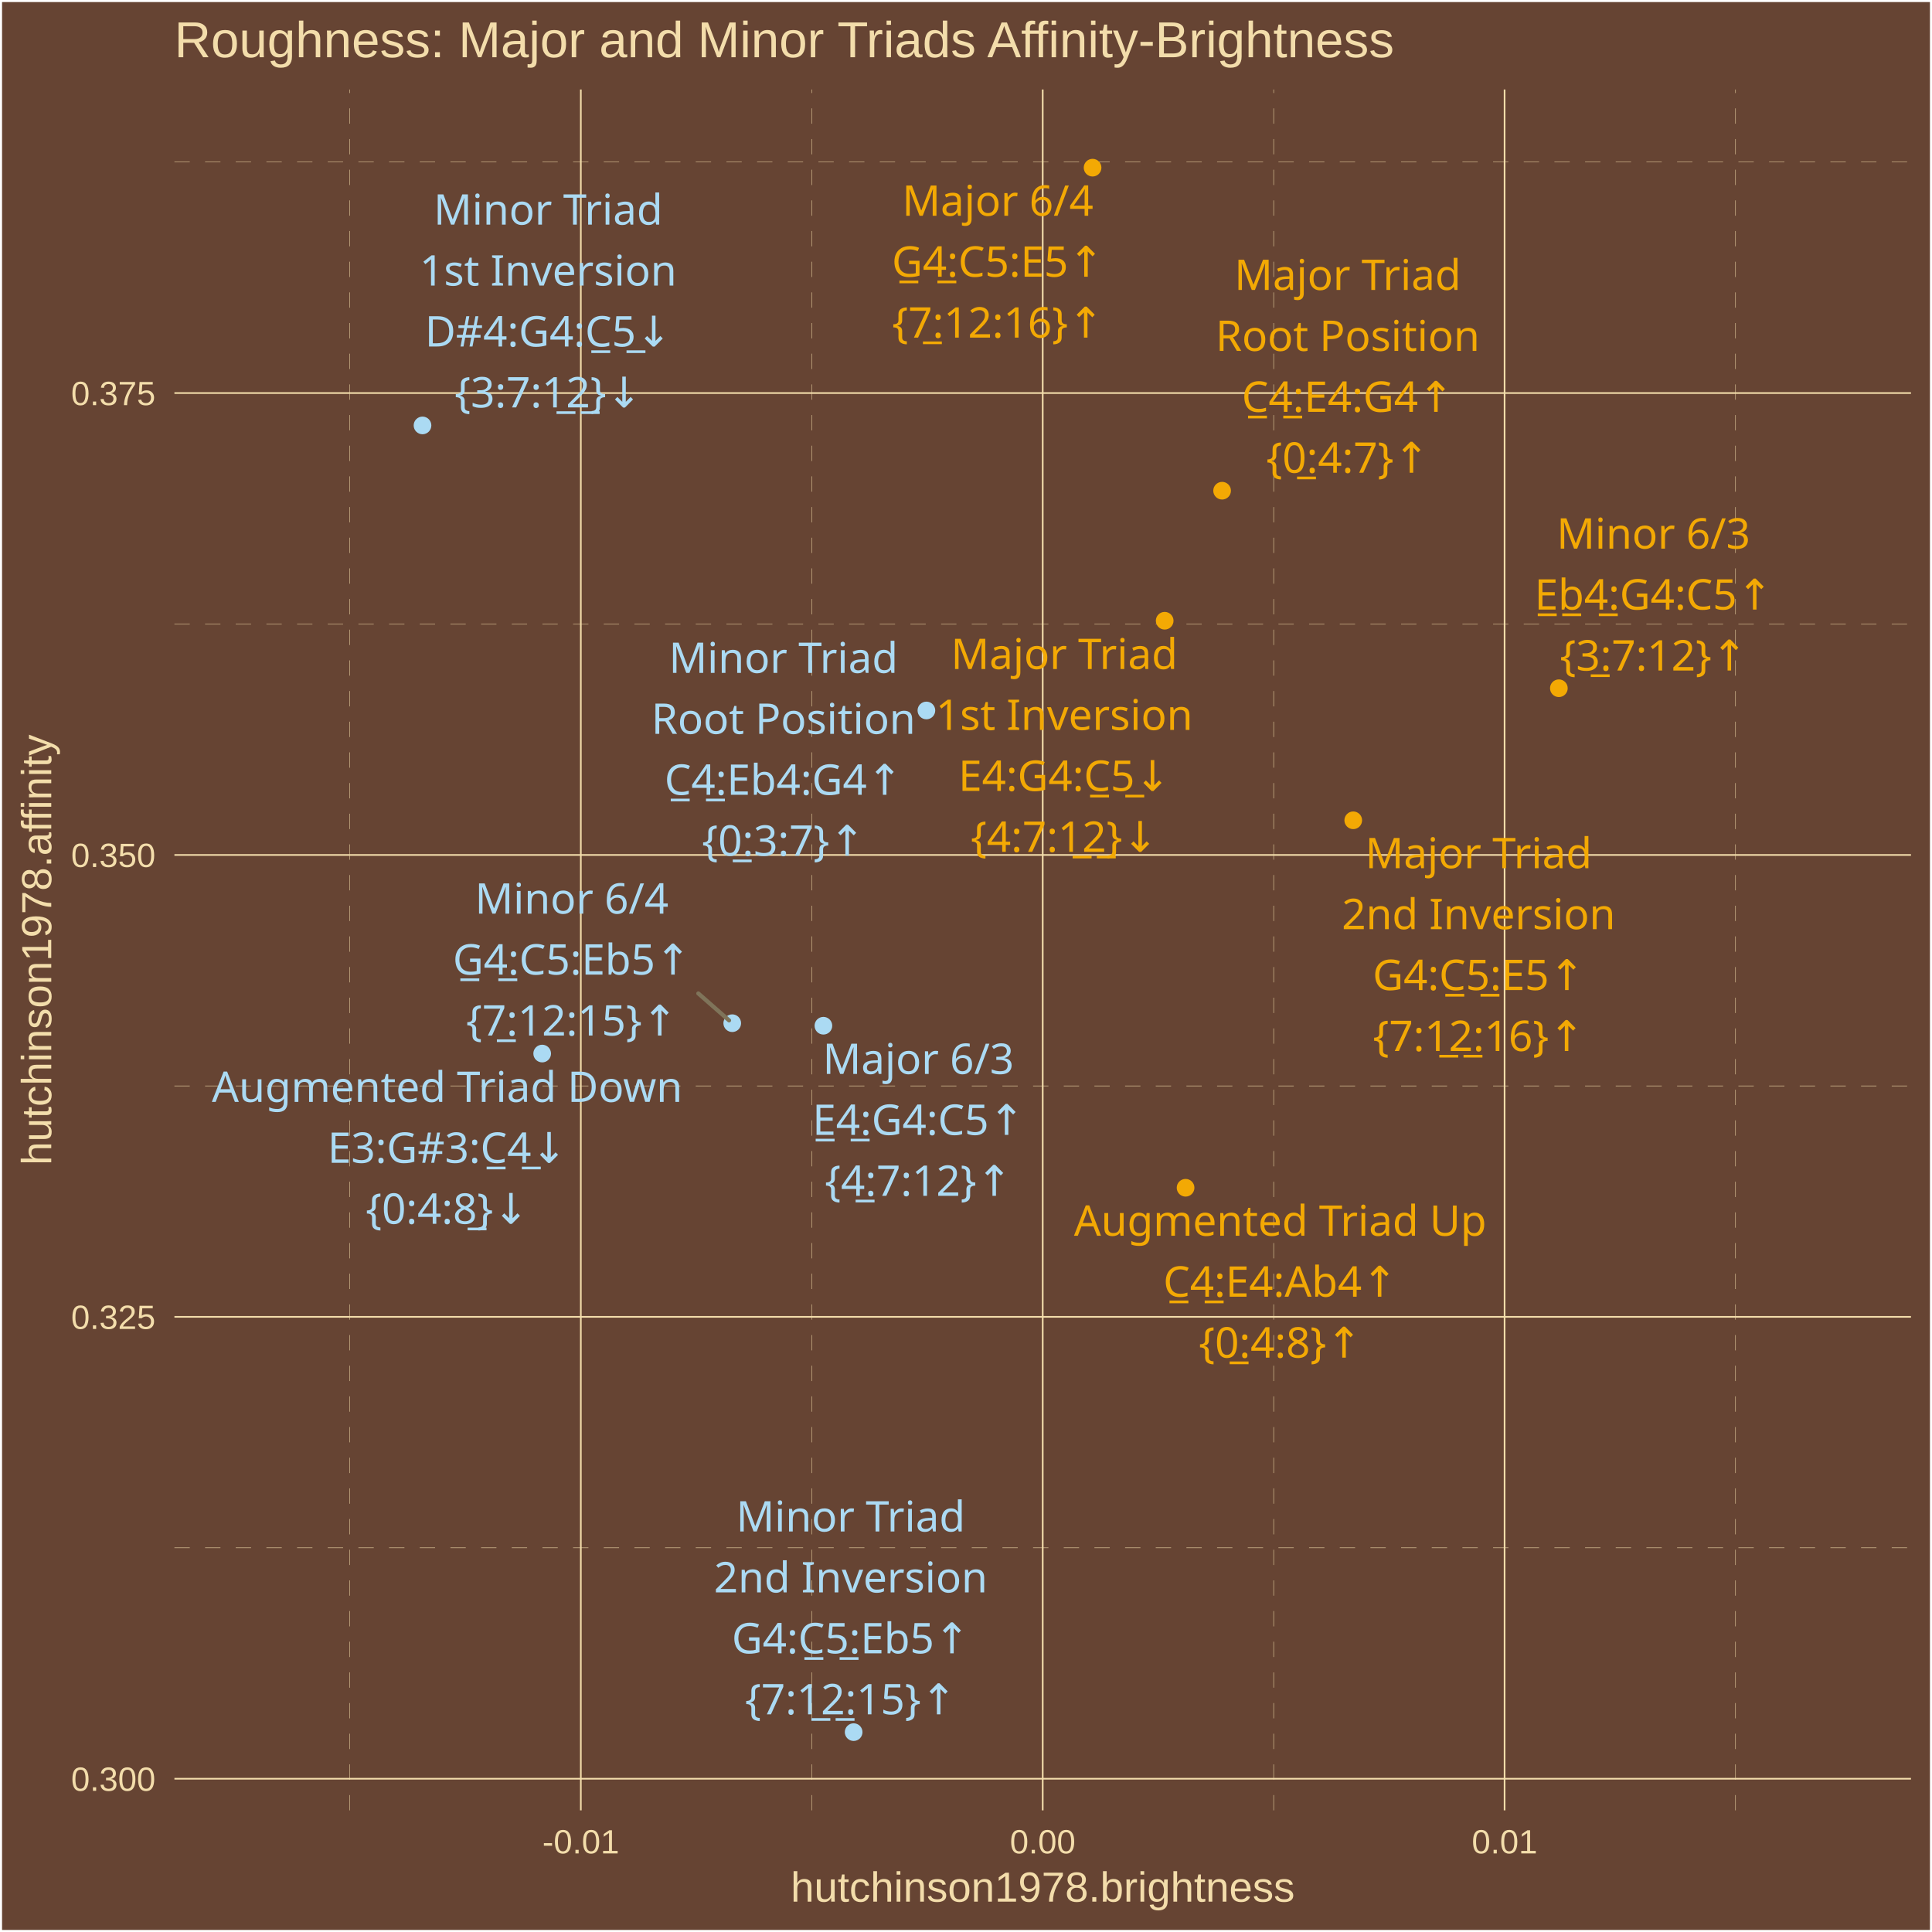
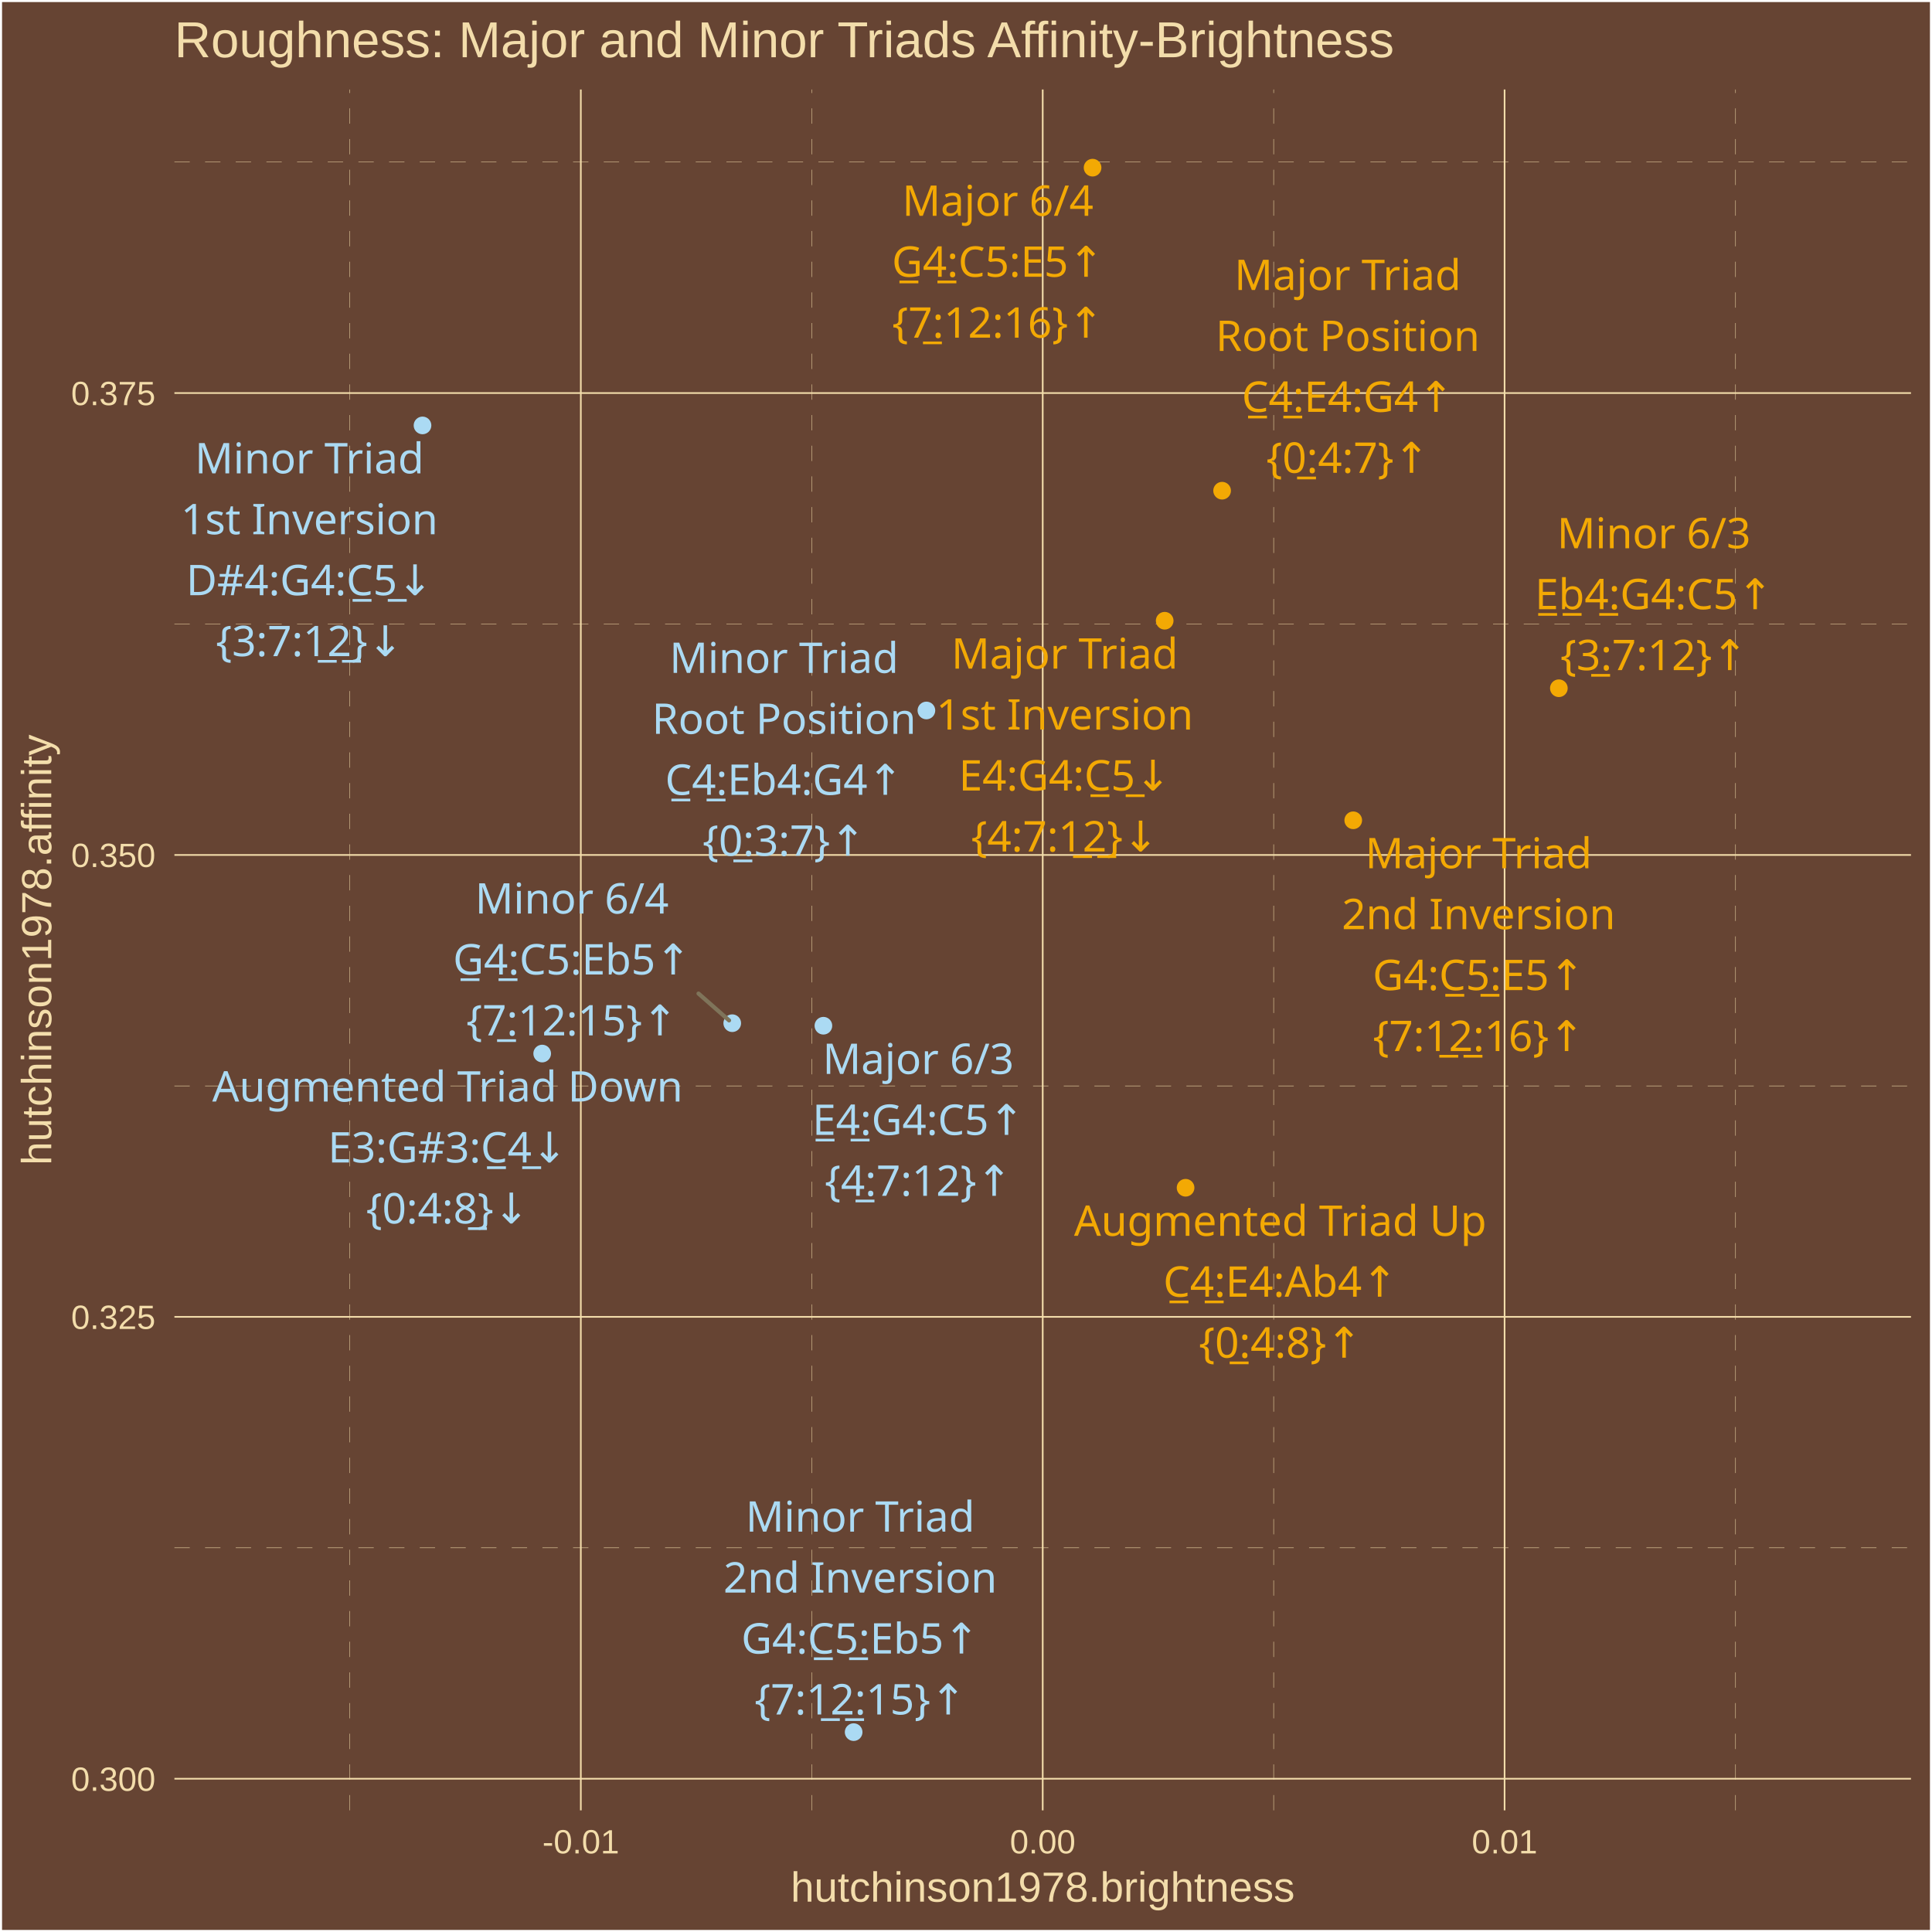
<svg xmlns="http://www.w3.org/2000/svg" class="svglite" width="504.00pt" height="504.00pt" viewBox="0 0 504.00 504.00">
  <defs>
    <style type="text/css">
    .svglite line, .svglite polyline, .svglite polygon, .svglite path, .svglite rect, .svglite circle {
      fill: none;
      stroke: #000000;
      stroke-linecap: round;
      stroke-linejoin: round;
      stroke-miterlimit: 10.00;
    }
    .svglite text {
      white-space: pre;
    }
  </style>
  </defs>
  <rect width="100%" height="100%" style="stroke: none; fill: #664433;" />
  <defs>
    <clipPath id="cpMC4wMHw1MDQuMDB8MC4wMHw1MDQuMDA=">
      <rect x="0.00" y="0.00" width="504.00" height="504.00" />
    </clipPath>
  </defs>
  <g clip-path="url(#cpMC4wMHw1MDQuMDB8MC4wMHw1MDQuMDA=)">
    <rect x="0.00" y="-0" width="504.00" height="504.00" style="stroke-width: 1.07; stroke: #FFFFFF; fill: #664433;" />
  </g>
  <defs>
    <clipPath id="cpNDUuNTB8NDk4LjUyfDIzLjM0fDQ3Mi4yNw==">
      <rect x="45.50" y="23.34" width="453.02" height="448.93" />
    </clipPath>
  </defs>
  <g clip-path="url(#cpNDUuNTB8NDk4LjUyfDIzLjM0fDQ3Mi4yNw==)">
    <rect x="45.50" y="23.34" width="453.02" height="448.93" style="stroke-width: 1.07; stroke: none; fill: #664433;" />
    <polyline points="45.50,403.77 498.52,403.77 " style="stroke-width: 0.11; stroke: #F3DDAB; stroke-dasharray: 4.00,4.00; stroke-linecap: butt;" />
    <polyline points="45.50,283.28 498.52,283.28 " style="stroke-width: 0.11; stroke: #F3DDAB; stroke-dasharray: 4.00,4.00; stroke-linecap: butt;" />
    <polyline points="45.50,162.78 498.52,162.78 " style="stroke-width: 0.11; stroke: #F3DDAB; stroke-dasharray: 4.00,4.00; stroke-linecap: butt;" />
    <polyline points="45.50,42.28 498.52,42.28 " style="stroke-width: 0.11; stroke: #F3DDAB; stroke-dasharray: 4.00,4.00; stroke-linecap: butt;" />
    <polyline points="91.27,472.27 91.27,23.34 " style="stroke-width: 0.11; stroke: #F3DDAB; stroke-dasharray: 4.00,4.00; stroke-linecap: butt;" />
    <polyline points="211.76,472.27 211.76,23.34 " style="stroke-width: 0.11; stroke: #F3DDAB; stroke-dasharray: 4.00,4.00; stroke-linecap: butt;" />
    <polyline points="332.26,472.27 332.26,23.34 " style="stroke-width: 0.11; stroke: #F3DDAB; stroke-dasharray: 4.00,4.00; stroke-linecap: butt;" />
    <polyline points="452.75,472.27 452.75,23.34 " style="stroke-width: 0.11; stroke: #F3DDAB; stroke-dasharray: 4.00,4.00; stroke-linecap: butt;" />
    <polyline points="45.50,464.02 498.52,464.02 " style="stroke-width: 0.43; stroke: #F3DDAB; stroke-linecap: butt;" />
    <polyline points="45.50,343.53 498.52,343.53 " style="stroke-width: 0.43; stroke: #F3DDAB; stroke-linecap: butt;" />
    <polyline points="45.50,223.03 498.52,223.03 " style="stroke-width: 0.43; stroke: #F3DDAB; stroke-linecap: butt;" />
    <polyline points="45.50,102.53 498.52,102.53 " style="stroke-width: 0.43; stroke: #F3DDAB; stroke-linecap: butt;" />
    <polyline points="151.52,472.27 151.52,23.34 " style="stroke-width: 0.43; stroke: #F3DDAB; stroke-linecap: butt;" />
    <polyline points="272.01,472.27 272.01,23.34 " style="stroke-width: 0.43; stroke: #F3DDAB; stroke-linecap: butt;" />
    <polyline points="392.50,472.27 392.50,23.34 " style="stroke-width: 0.43; stroke: #F3DDAB; stroke-linecap: butt;" />
    <circle cx="318.81" cy="128.01" r="1.95" style="stroke-width: 0.71; stroke: #F3A904; fill: #F3A904;" />
    <circle cx="303.83" cy="161.93" r="1.95" style="stroke-width: 0.71; stroke: #F3A904; fill: #F3A904;" />
    <circle cx="353.02" cy="213.99" r="1.95" style="stroke-width: 0.71; stroke: #F3A904; fill: #F3A904;" />
    <circle cx="214.80" cy="267.58" r="1.95" style="stroke-width: 0.71; stroke: #ABDAF3; fill: #ABDAF3;" />
    <circle cx="285.02" cy="43.74" r="1.95" style="stroke-width: 0.71; stroke: #F3A904; fill: #F3A904;" />
    <circle cx="309.28" cy="309.85" r="1.95" style="stroke-width: 0.71; stroke: #F3A904; fill: #F3A904;" />
    <circle cx="141.44" cy="274.84" r="1.95" style="stroke-width: 0.71; stroke: #ABDAF3; fill: #ABDAF3;" />
    <circle cx="241.67" cy="185.34" r="1.95" style="stroke-width: 0.71; stroke: #ABDAF3; fill: #ABDAF3;" />
    <circle cx="110.22" cy="110.98" r="1.95" style="stroke-width: 0.71; stroke: #ABDAF3; fill: #ABDAF3;" />
    <circle cx="222.69" cy="451.86" r="1.95" style="stroke-width: 0.71; stroke: #ABDAF3; fill: #ABDAF3;" />
    <circle cx="406.66" cy="179.54" r="1.95" style="stroke-width: 0.71; stroke: #F3A904; fill: #F3A904;" />
    <circle cx="191.02" cy="266.92" r="1.95" style="stroke-width: 0.71; stroke: #ABDAF3; fill: #ABDAF3;" />
-     <line x1="182.17" y1="259.16" x2="190.19" y2="266.19" style="stroke-width: 1.07; stroke: #7F745A;" />
-     <text x="351.57" y="75.64" text-anchor="middle" style="font-size: 11.04px;fill: #F3A904; font-family: &quot;Arial Unicode MS&quot;;" textLength="55.77px" lengthAdjust="spacingAndGlyphs">Major Triad</text>
-     <text x="351.57" y="91.54" text-anchor="middle" style="font-size: 11.04px;fill: #F3A904; font-family: &quot;Arial Unicode MS&quot;;" textLength="65.61px" lengthAdjust="spacingAndGlyphs">Root Position</text>
-     <text x="351.57" y="107.44" text-anchor="middle" style="font-size: 11.04px;fill: #F3A904; font-family: &quot;Arial Unicode MS&quot;;" textLength="56.30px" lengthAdjust="spacingAndGlyphs">C̲4̲:E4:G4↑</text>
-     <text x="351.57" y="123.33" text-anchor="middle" style="font-size: 11.04px;fill: #F3A904; font-family: &quot;Arial Unicode MS&quot;;" textLength="39.77px" lengthAdjust="spacingAndGlyphs">{0̲:4:7}↑</text>
-     <text x="277.64" y="174.53" text-anchor="middle" style="font-size: 11.04px;fill: #F3A904; font-family: &quot;Arial Unicode MS&quot;;" textLength="55.77px" lengthAdjust="spacingAndGlyphs">Major Triad</text>
-     <text x="277.64" y="190.42" text-anchor="middle" style="font-size: 11.04px;fill: #F3A904; font-family: &quot;Arial Unicode MS&quot;;" textLength="62.54px" lengthAdjust="spacingAndGlyphs">1st Inversion</text>
-     <text x="277.64" y="206.32" text-anchor="middle" style="font-size: 11.04px;fill: #F3A904; font-family: &quot;Arial Unicode MS&quot;;" textLength="56.30px" lengthAdjust="spacingAndGlyphs">E4:G4:C̲5̲↓</text>
-     <text x="277.64" y="222.22" text-anchor="middle" style="font-size: 11.04px;fill: #F3A904; font-family: &quot;Arial Unicode MS&quot;;" textLength="45.91px" lengthAdjust="spacingAndGlyphs">{4:7:1̲2̲}↓</text>
-     <text x="385.72" y="226.49" text-anchor="middle" style="font-size: 11.04px;fill: #F3A904; font-family: &quot;Arial Unicode MS&quot;;" textLength="55.77px" lengthAdjust="spacingAndGlyphs">Major Triad</text>
+     <line x1="182.22" y1="259.19" x2="190.19" y2="266.19" style="stroke-width: 1.07; stroke: #7F745A;" />
+     <text x="351.58" y="75.65" text-anchor="middle" style="font-size: 11.04px;fill: #F3A904; font-family: &quot;Arial Unicode MS&quot;;" textLength="55.77px" lengthAdjust="spacingAndGlyphs">Major Triad</text>
+     <text x="351.58" y="91.55" text-anchor="middle" style="font-size: 11.04px;fill: #F3A904; font-family: &quot;Arial Unicode MS&quot;;" textLength="65.61px" lengthAdjust="spacingAndGlyphs">Root Position</text>
+     <text x="351.58" y="107.44" text-anchor="middle" style="font-size: 11.04px;fill: #F3A904; font-family: &quot;Arial Unicode MS&quot;;" textLength="56.30px" lengthAdjust="spacingAndGlyphs">C̲4̲:E4:G4↑</text>
+     <text x="351.58" y="123.34" text-anchor="middle" style="font-size: 11.04px;fill: #F3A904; font-family: &quot;Arial Unicode MS&quot;;" textLength="39.77px" lengthAdjust="spacingAndGlyphs">{0̲:4:7}↑</text>
+     <text x="277.75" y="174.43" text-anchor="middle" style="font-size: 11.04px;fill: #F3A904; font-family: &quot;Arial Unicode MS&quot;;" textLength="55.77px" lengthAdjust="spacingAndGlyphs">Major Triad</text>
+     <text x="277.75" y="190.32" text-anchor="middle" style="font-size: 11.04px;fill: #F3A904; font-family: &quot;Arial Unicode MS&quot;;" textLength="62.54px" lengthAdjust="spacingAndGlyphs">1st Inversion</text>
+     <text x="277.75" y="206.22" text-anchor="middle" style="font-size: 11.04px;fill: #F3A904; font-family: &quot;Arial Unicode MS&quot;;" textLength="56.30px" lengthAdjust="spacingAndGlyphs">E4:G4:C̲5̲↓</text>
+     <text x="277.75" y="222.12" text-anchor="middle" style="font-size: 11.04px;fill: #F3A904; font-family: &quot;Arial Unicode MS&quot;;" textLength="45.91px" lengthAdjust="spacingAndGlyphs">{4:7:1̲2̲}↓</text>
+     <text x="385.72" y="226.50" text-anchor="middle" style="font-size: 11.04px;fill: #F3A904; font-family: &quot;Arial Unicode MS&quot;;" textLength="55.77px" lengthAdjust="spacingAndGlyphs">Major Triad</text>
    <text x="385.72" y="242.39" text-anchor="middle" style="font-size: 11.04px;fill: #F3A904; font-family: &quot;Arial Unicode MS&quot;;" textLength="66.23px" lengthAdjust="spacingAndGlyphs">2nd Inversion</text>
-     <text x="385.72" y="258.28" text-anchor="middle" style="font-size: 11.04px;fill: #F3A904; font-family: &quot;Arial Unicode MS&quot;;" textLength="56.30px" lengthAdjust="spacingAndGlyphs">G4:C̲5̲:E5↑</text>
-     <text x="385.72" y="274.18" text-anchor="middle" style="font-size: 11.04px;fill: #F3A904; font-family: &quot;Arial Unicode MS&quot;;" textLength="52.04px" lengthAdjust="spacingAndGlyphs">{7:1̲2̲:16}↑</text>
-     <text x="239.57" y="280.16" text-anchor="middle" style="font-size: 11.04px;fill: #ABDAF3; font-family: &quot;Arial Unicode MS&quot;;" textLength="45.98px" lengthAdjust="spacingAndGlyphs">Major 6/3</text>
-     <text x="239.57" y="296.06" text-anchor="middle" style="font-size: 11.04px;fill: #ABDAF3; font-family: &quot;Arial Unicode MS&quot;;" textLength="56.30px" lengthAdjust="spacingAndGlyphs">E̲4̲:G4:C5↑</text>
-     <text x="239.57" y="311.96" text-anchor="middle" style="font-size: 11.04px;fill: #ABDAF3; font-family: &quot;Arial Unicode MS&quot;;" textLength="45.91px" lengthAdjust="spacingAndGlyphs">{4̲:7:12}↑</text>
-     <text x="260.29" y="56.29" text-anchor="middle" style="font-size: 11.04px;fill: #F3A904; font-family: &quot;Arial Unicode MS&quot;;" textLength="45.98px" lengthAdjust="spacingAndGlyphs">Major 6/4</text>
-     <text x="260.29" y="72.19" text-anchor="middle" style="font-size: 11.04px;fill: #F3A904; font-family: &quot;Arial Unicode MS&quot;;" textLength="56.30px" lengthAdjust="spacingAndGlyphs">G̲4̲:C5:E5↑</text>
-     <text x="260.29" y="88.08" text-anchor="middle" style="font-size: 11.04px;fill: #F3A904; font-family: &quot;Arial Unicode MS&quot;;" textLength="52.04px" lengthAdjust="spacingAndGlyphs">{7̲:12:16}↑</text>
-     <text x="333.98" y="322.37" text-anchor="middle" style="font-size: 11.04px;fill: #F3A904; font-family: &quot;Arial Unicode MS&quot;;" textLength="101.78px" lengthAdjust="spacingAndGlyphs">Augmented Triad Up</text>
-     <text x="333.98" y="338.27" text-anchor="middle" style="font-size: 11.04px;fill: #F3A904; font-family: &quot;Arial Unicode MS&quot;;" textLength="61.21px" lengthAdjust="spacingAndGlyphs">C̲4̲:E4:Ab4↑</text>
-     <text x="333.98" y="354.17" text-anchor="middle" style="font-size: 11.04px;fill: #F3A904; font-family: &quot;Arial Unicode MS&quot;;" textLength="39.77px" lengthAdjust="spacingAndGlyphs">{0̲:4:8}↑</text>
-     <text x="116.65" y="287.46" text-anchor="middle" style="font-size: 11.04px;fill: #ABDAF3; font-family: &quot;Arial Unicode MS&quot;;" textLength="115.88px" lengthAdjust="spacingAndGlyphs">Augmented Triad Down</text>
-     <text x="116.65" y="303.35" text-anchor="middle" style="font-size: 11.04px;fill: #ABDAF3; font-family: &quot;Arial Unicode MS&quot;;" textLength="62.44px" lengthAdjust="spacingAndGlyphs">E3:G#3:C̲4̲↓</text>
-     <text x="116.65" y="319.25" text-anchor="middle" style="font-size: 11.04px;fill: #ABDAF3; font-family: &quot;Arial Unicode MS&quot;;" textLength="39.77px" lengthAdjust="spacingAndGlyphs">{0:4:8̲}↓</text>
-     <text x="204.37" y="175.54" text-anchor="middle" style="font-size: 11.04px;fill: #ABDAF3; font-family: &quot;Arial Unicode MS&quot;;" textLength="55.77px" lengthAdjust="spacingAndGlyphs">Minor Triad</text>
-     <text x="204.37" y="191.44" text-anchor="middle" style="font-size: 11.04px;fill: #ABDAF3; font-family: &quot;Arial Unicode MS&quot;;" textLength="65.61px" lengthAdjust="spacingAndGlyphs">Root Position</text>
-     <text x="204.37" y="207.34" text-anchor="middle" style="font-size: 11.04px;fill: #ABDAF3; font-family: &quot;Arial Unicode MS&quot;;" textLength="62.44px" lengthAdjust="spacingAndGlyphs">C̲4̲:Eb4:G4↑</text>
-     <text x="204.37" y="223.23" text-anchor="middle" style="font-size: 11.04px;fill: #ABDAF3; font-family: &quot;Arial Unicode MS&quot;;" textLength="39.77px" lengthAdjust="spacingAndGlyphs">{0̲:3:7}↑</text>
-     <text x="143.00" y="58.60" text-anchor="middle" style="font-size: 11.04px;fill: #ABDAF3; font-family: &quot;Arial Unicode MS&quot;;" textLength="55.77px" lengthAdjust="spacingAndGlyphs">Minor Triad</text>
-     <text x="143.00" y="74.50" text-anchor="middle" style="font-size: 11.04px;fill: #ABDAF3; font-family: &quot;Arial Unicode MS&quot;;" textLength="62.54px" lengthAdjust="spacingAndGlyphs">1st Inversion</text>
-     <text x="143.00" y="90.39" text-anchor="middle" style="font-size: 11.04px;fill: #ABDAF3; font-family: &quot;Arial Unicode MS&quot;;" textLength="63.04px" lengthAdjust="spacingAndGlyphs">D#4:G4:C̲5̲↓</text>
-     <text x="143.00" y="106.29" text-anchor="middle" style="font-size: 11.04px;fill: #ABDAF3; font-family: &quot;Arial Unicode MS&quot;;" textLength="45.91px" lengthAdjust="spacingAndGlyphs">{3:7:1̲2̲}↓</text>
-     <text x="221.92" y="399.52" text-anchor="middle" style="font-size: 11.04px;fill: #ABDAF3; font-family: &quot;Arial Unicode MS&quot;;" textLength="55.77px" lengthAdjust="spacingAndGlyphs">Minor Triad</text>
-     <text x="221.92" y="415.41" text-anchor="middle" style="font-size: 11.04px;fill: #ABDAF3; font-family: &quot;Arial Unicode MS&quot;;" textLength="66.23px" lengthAdjust="spacingAndGlyphs">2nd Inversion</text>
-     <text x="221.92" y="431.31" text-anchor="middle" style="font-size: 11.04px;fill: #ABDAF3; font-family: &quot;Arial Unicode MS&quot;;" textLength="62.44px" lengthAdjust="spacingAndGlyphs">G4:C̲5̲:Eb5↑</text>
-     <text x="221.92" y="447.21" text-anchor="middle" style="font-size: 11.04px;fill: #ABDAF3; font-family: &quot;Arial Unicode MS&quot;;" textLength="52.04px" lengthAdjust="spacingAndGlyphs">{7:1̲2̲:15}↑</text>
-     <text x="431.34" y="143.12" text-anchor="middle" style="font-size: 11.04px;fill: #F3A904; font-family: &quot;Arial Unicode MS&quot;;" textLength="45.98px" lengthAdjust="spacingAndGlyphs">Minor 6/3</text>
-     <text x="431.34" y="159.02" text-anchor="middle" style="font-size: 11.04px;fill: #F3A904; font-family: &quot;Arial Unicode MS&quot;;" textLength="62.44px" lengthAdjust="spacingAndGlyphs">E̲b̲4̲:G4:C5↑</text>
-     <text x="431.34" y="174.92" text-anchor="middle" style="font-size: 11.04px;fill: #F3A904; font-family: &quot;Arial Unicode MS&quot;;" textLength="45.91px" lengthAdjust="spacingAndGlyphs">{3̲:7:12}↑</text>
-     <text x="149.15" y="238.34" text-anchor="middle" style="font-size: 11.04px;fill: #ABDAF3; font-family: &quot;Arial Unicode MS&quot;;" textLength="45.98px" lengthAdjust="spacingAndGlyphs">Minor 6/4</text>
-     <text x="149.15" y="254.24" text-anchor="middle" style="font-size: 11.04px;fill: #ABDAF3; font-family: &quot;Arial Unicode MS&quot;;" textLength="62.44px" lengthAdjust="spacingAndGlyphs">G̲4̲:C5:Eb5↑</text>
-     <text x="149.15" y="270.14" text-anchor="middle" style="font-size: 11.04px;fill: #ABDAF3; font-family: &quot;Arial Unicode MS&quot;;" textLength="52.04px" lengthAdjust="spacingAndGlyphs">{7̲:12:15}↑</text>
+     <text x="385.72" y="258.29" text-anchor="middle" style="font-size: 11.04px;fill: #F3A904; font-family: &quot;Arial Unicode MS&quot;;" textLength="56.30px" lengthAdjust="spacingAndGlyphs">G4:C̲5̲:E5↑</text>
+     <text x="385.72" y="274.19" text-anchor="middle" style="font-size: 11.04px;fill: #F3A904; font-family: &quot;Arial Unicode MS&quot;;" textLength="52.04px" lengthAdjust="spacingAndGlyphs">{7:1̲2̲:16}↑</text>
+     <text x="239.55" y="280.16" text-anchor="middle" style="font-size: 11.04px;fill: #ABDAF3; font-family: &quot;Arial Unicode MS&quot;;" textLength="45.98px" lengthAdjust="spacingAndGlyphs">Major 6/3</text>
+     <text x="239.55" y="296.06" text-anchor="middle" style="font-size: 11.04px;fill: #ABDAF3; font-family: &quot;Arial Unicode MS&quot;;" textLength="56.30px" lengthAdjust="spacingAndGlyphs">E̲4̲:G4:C5↑</text>
+     <text x="239.55" y="311.95" text-anchor="middle" style="font-size: 11.04px;fill: #ABDAF3; font-family: &quot;Arial Unicode MS&quot;;" textLength="45.91px" lengthAdjust="spacingAndGlyphs">{4̲:7:12}↑</text>
+     <text x="260.30" y="56.30" text-anchor="middle" style="font-size: 11.04px;fill: #F3A904; font-family: &quot;Arial Unicode MS&quot;;" textLength="45.98px" lengthAdjust="spacingAndGlyphs">Major 6/4</text>
+     <text x="260.30" y="72.20" text-anchor="middle" style="font-size: 11.04px;fill: #F3A904; font-family: &quot;Arial Unicode MS&quot;;" textLength="56.30px" lengthAdjust="spacingAndGlyphs">G̲4̲:C5:E5↑</text>
+     <text x="260.30" y="88.09" text-anchor="middle" style="font-size: 11.04px;fill: #F3A904; font-family: &quot;Arial Unicode MS&quot;;" textLength="52.04px" lengthAdjust="spacingAndGlyphs">{7̲:12:16}↑</text>
+     <text x="333.99" y="322.39" text-anchor="middle" style="font-size: 11.04px;fill: #F3A904; font-family: &quot;Arial Unicode MS&quot;;" textLength="101.78px" lengthAdjust="spacingAndGlyphs">Augmented Triad Up</text>
+     <text x="333.99" y="338.28" text-anchor="middle" style="font-size: 11.04px;fill: #F3A904; font-family: &quot;Arial Unicode MS&quot;;" textLength="61.21px" lengthAdjust="spacingAndGlyphs">C̲4̲:E4:Ab4↑</text>
+     <text x="333.99" y="354.18" text-anchor="middle" style="font-size: 11.04px;fill: #F3A904; font-family: &quot;Arial Unicode MS&quot;;" textLength="39.77px" lengthAdjust="spacingAndGlyphs">{0̲:4:8}↑</text>
+     <text x="116.75" y="287.36" text-anchor="middle" style="font-size: 11.04px;fill: #ABDAF3; font-family: &quot;Arial Unicode MS&quot;;" textLength="115.88px" lengthAdjust="spacingAndGlyphs">Augmented Triad Down</text>
+     <text x="116.75" y="303.26" text-anchor="middle" style="font-size: 11.04px;fill: #ABDAF3; font-family: &quot;Arial Unicode MS&quot;;" textLength="62.44px" lengthAdjust="spacingAndGlyphs">E3:G#3:C̲4̲↓</text>
+     <text x="116.75" y="319.16" text-anchor="middle" style="font-size: 11.04px;fill: #ABDAF3; font-family: &quot;Arial Unicode MS&quot;;" textLength="39.77px" lengthAdjust="spacingAndGlyphs">{0:4:8̲}↓</text>
+     <text x="204.53" y="175.54" text-anchor="middle" style="font-size: 11.04px;fill: #ABDAF3; font-family: &quot;Arial Unicode MS&quot;;" textLength="55.77px" lengthAdjust="spacingAndGlyphs">Minor Triad</text>
+     <text x="204.53" y="191.44" text-anchor="middle" style="font-size: 11.04px;fill: #ABDAF3; font-family: &quot;Arial Unicode MS&quot;;" textLength="65.61px" lengthAdjust="spacingAndGlyphs">Root Position</text>
+     <text x="204.53" y="207.34" text-anchor="middle" style="font-size: 11.04px;fill: #ABDAF3; font-family: &quot;Arial Unicode MS&quot;;" textLength="62.44px" lengthAdjust="spacingAndGlyphs">C̲4̲:Eb4:G4↑</text>
+     <text x="204.53" y="223.23" text-anchor="middle" style="font-size: 11.04px;fill: #ABDAF3; font-family: &quot;Arial Unicode MS&quot;;" textLength="39.77px" lengthAdjust="spacingAndGlyphs">{0̲:3:7}↑</text>
+     <text x="80.72" y="123.48" text-anchor="middle" style="font-size: 11.04px;fill: #ABDAF3; font-family: &quot;Arial Unicode MS&quot;;" textLength="55.77px" lengthAdjust="spacingAndGlyphs">Minor Triad</text>
+     <text x="80.72" y="139.37" text-anchor="middle" style="font-size: 11.04px;fill: #ABDAF3; font-family: &quot;Arial Unicode MS&quot;;" textLength="62.54px" lengthAdjust="spacingAndGlyphs">1st Inversion</text>
+     <text x="80.72" y="155.27" text-anchor="middle" style="font-size: 11.04px;fill: #ABDAF3; font-family: &quot;Arial Unicode MS&quot;;" textLength="63.04px" lengthAdjust="spacingAndGlyphs">D#4:G4:C̲5̲↓</text>
+     <text x="80.72" y="171.17" text-anchor="middle" style="font-size: 11.04px;fill: #ABDAF3; font-family: &quot;Arial Unicode MS&quot;;" textLength="45.91px" lengthAdjust="spacingAndGlyphs">{3:7:1̲2̲}↓</text>
+     <text x="224.40" y="399.56" text-anchor="middle" style="font-size: 11.04px;fill: #ABDAF3; font-family: &quot;Arial Unicode MS&quot;;" textLength="55.77px" lengthAdjust="spacingAndGlyphs">Minor Triad</text>
+     <text x="224.40" y="415.46" text-anchor="middle" style="font-size: 11.04px;fill: #ABDAF3; font-family: &quot;Arial Unicode MS&quot;;" textLength="66.23px" lengthAdjust="spacingAndGlyphs">2nd Inversion</text>
+     <text x="224.40" y="431.36" text-anchor="middle" style="font-size: 11.04px;fill: #ABDAF3; font-family: &quot;Arial Unicode MS&quot;;" textLength="62.44px" lengthAdjust="spacingAndGlyphs">G4:C̲5̲:Eb5↑</text>
+     <text x="224.40" y="447.25" text-anchor="middle" style="font-size: 11.04px;fill: #ABDAF3; font-family: &quot;Arial Unicode MS&quot;;" textLength="52.04px" lengthAdjust="spacingAndGlyphs">{7:1̲2̲:15}↑</text>
+     <text x="431.45" y="143.03" text-anchor="middle" style="font-size: 11.04px;fill: #F3A904; font-family: &quot;Arial Unicode MS&quot;;" textLength="45.98px" lengthAdjust="spacingAndGlyphs">Minor 6/3</text>
+     <text x="431.45" y="158.93" text-anchor="middle" style="font-size: 11.04px;fill: #F3A904; font-family: &quot;Arial Unicode MS&quot;;" textLength="62.44px" lengthAdjust="spacingAndGlyphs">E̲b̲4̲:G4:C5↑</text>
+     <text x="431.45" y="174.82" text-anchor="middle" style="font-size: 11.04px;fill: #F3A904; font-family: &quot;Arial Unicode MS&quot;;" textLength="45.91px" lengthAdjust="spacingAndGlyphs">{3̲:7:12}↑</text>
+     <text x="149.20" y="238.32" text-anchor="middle" style="font-size: 11.04px;fill: #ABDAF3; font-family: &quot;Arial Unicode MS&quot;;" textLength="45.98px" lengthAdjust="spacingAndGlyphs">Minor 6/4</text>
+     <text x="149.20" y="254.21" text-anchor="middle" style="font-size: 11.04px;fill: #ABDAF3; font-family: &quot;Arial Unicode MS&quot;;" textLength="62.44px" lengthAdjust="spacingAndGlyphs">G̲4̲:C5:Eb5↑</text>
+     <text x="149.20" y="270.11" text-anchor="middle" style="font-size: 11.04px;fill: #ABDAF3; font-family: &quot;Arial Unicode MS&quot;;" textLength="52.04px" lengthAdjust="spacingAndGlyphs">{7̲:12:15}↑</text>
  </g>
  <g clip-path="url(#cpMC4wMHw1MDQuMDB8MC4wMHw1MDQuMDA=)">
    <text x="40.57" y="467.18" text-anchor="end" style="font-size: 8.80px;fill: #F3DDAB; font-family: &quot;Arial&quot;;" textLength="22.02px" lengthAdjust="spacingAndGlyphs">0.300</text>
    <text x="40.57" y="346.68" text-anchor="end" style="font-size: 8.80px;fill: #F3DDAB; font-family: &quot;Arial&quot;;" textLength="22.02px" lengthAdjust="spacingAndGlyphs">0.325</text>
    <text x="40.57" y="226.18" text-anchor="end" style="font-size: 8.80px;fill: #F3DDAB; font-family: &quot;Arial&quot;;" textLength="22.02px" lengthAdjust="spacingAndGlyphs">0.350</text>
    <text x="40.57" y="105.69" text-anchor="end" style="font-size: 8.80px;fill: #F3DDAB; font-family: &quot;Arial&quot;;" textLength="22.02px" lengthAdjust="spacingAndGlyphs">0.375</text>
    <text x="151.52" y="483.50" text-anchor="middle" style="font-size: 8.80px;fill: #F3DDAB; font-family: &quot;Arial&quot;;" textLength="20.06px" lengthAdjust="spacingAndGlyphs">-0.01</text>
    <text x="272.01" y="483.50" text-anchor="middle" style="font-size: 8.80px;fill: #F3DDAB; font-family: &quot;Arial&quot;;" textLength="17.13px" lengthAdjust="spacingAndGlyphs">0.00</text>
    <text x="392.50" y="483.50" text-anchor="middle" style="font-size: 8.80px;fill: #F3DDAB; font-family: &quot;Arial&quot;;" textLength="17.13px" lengthAdjust="spacingAndGlyphs">0.01</text>
    <text x="272.01" y="496.09" text-anchor="middle" style="font-size: 11.00px;fill: #F3DDAB; font-family: &quot;Arial&quot;;" textLength="131.51px" lengthAdjust="spacingAndGlyphs">hutchinson1978.brightness</text>
    <text transform="translate(13.37,247.80) rotate(-90)" text-anchor="middle" style="font-size: 11.00px;fill: #F3DDAB; font-family: &quot;Arial&quot;;" textLength="112.53px" lengthAdjust="spacingAndGlyphs">hutchinson1978.affinity</text>
    <text x="45.50" y="14.94" style="font-size: 13.20px;fill: #F3DDAB; font-family: &quot;Arial&quot;;" textLength="319.65px" lengthAdjust="spacingAndGlyphs">Roughness: Major and Minor Triads Affinity-Brightness</text>
  </g>
</svg>
